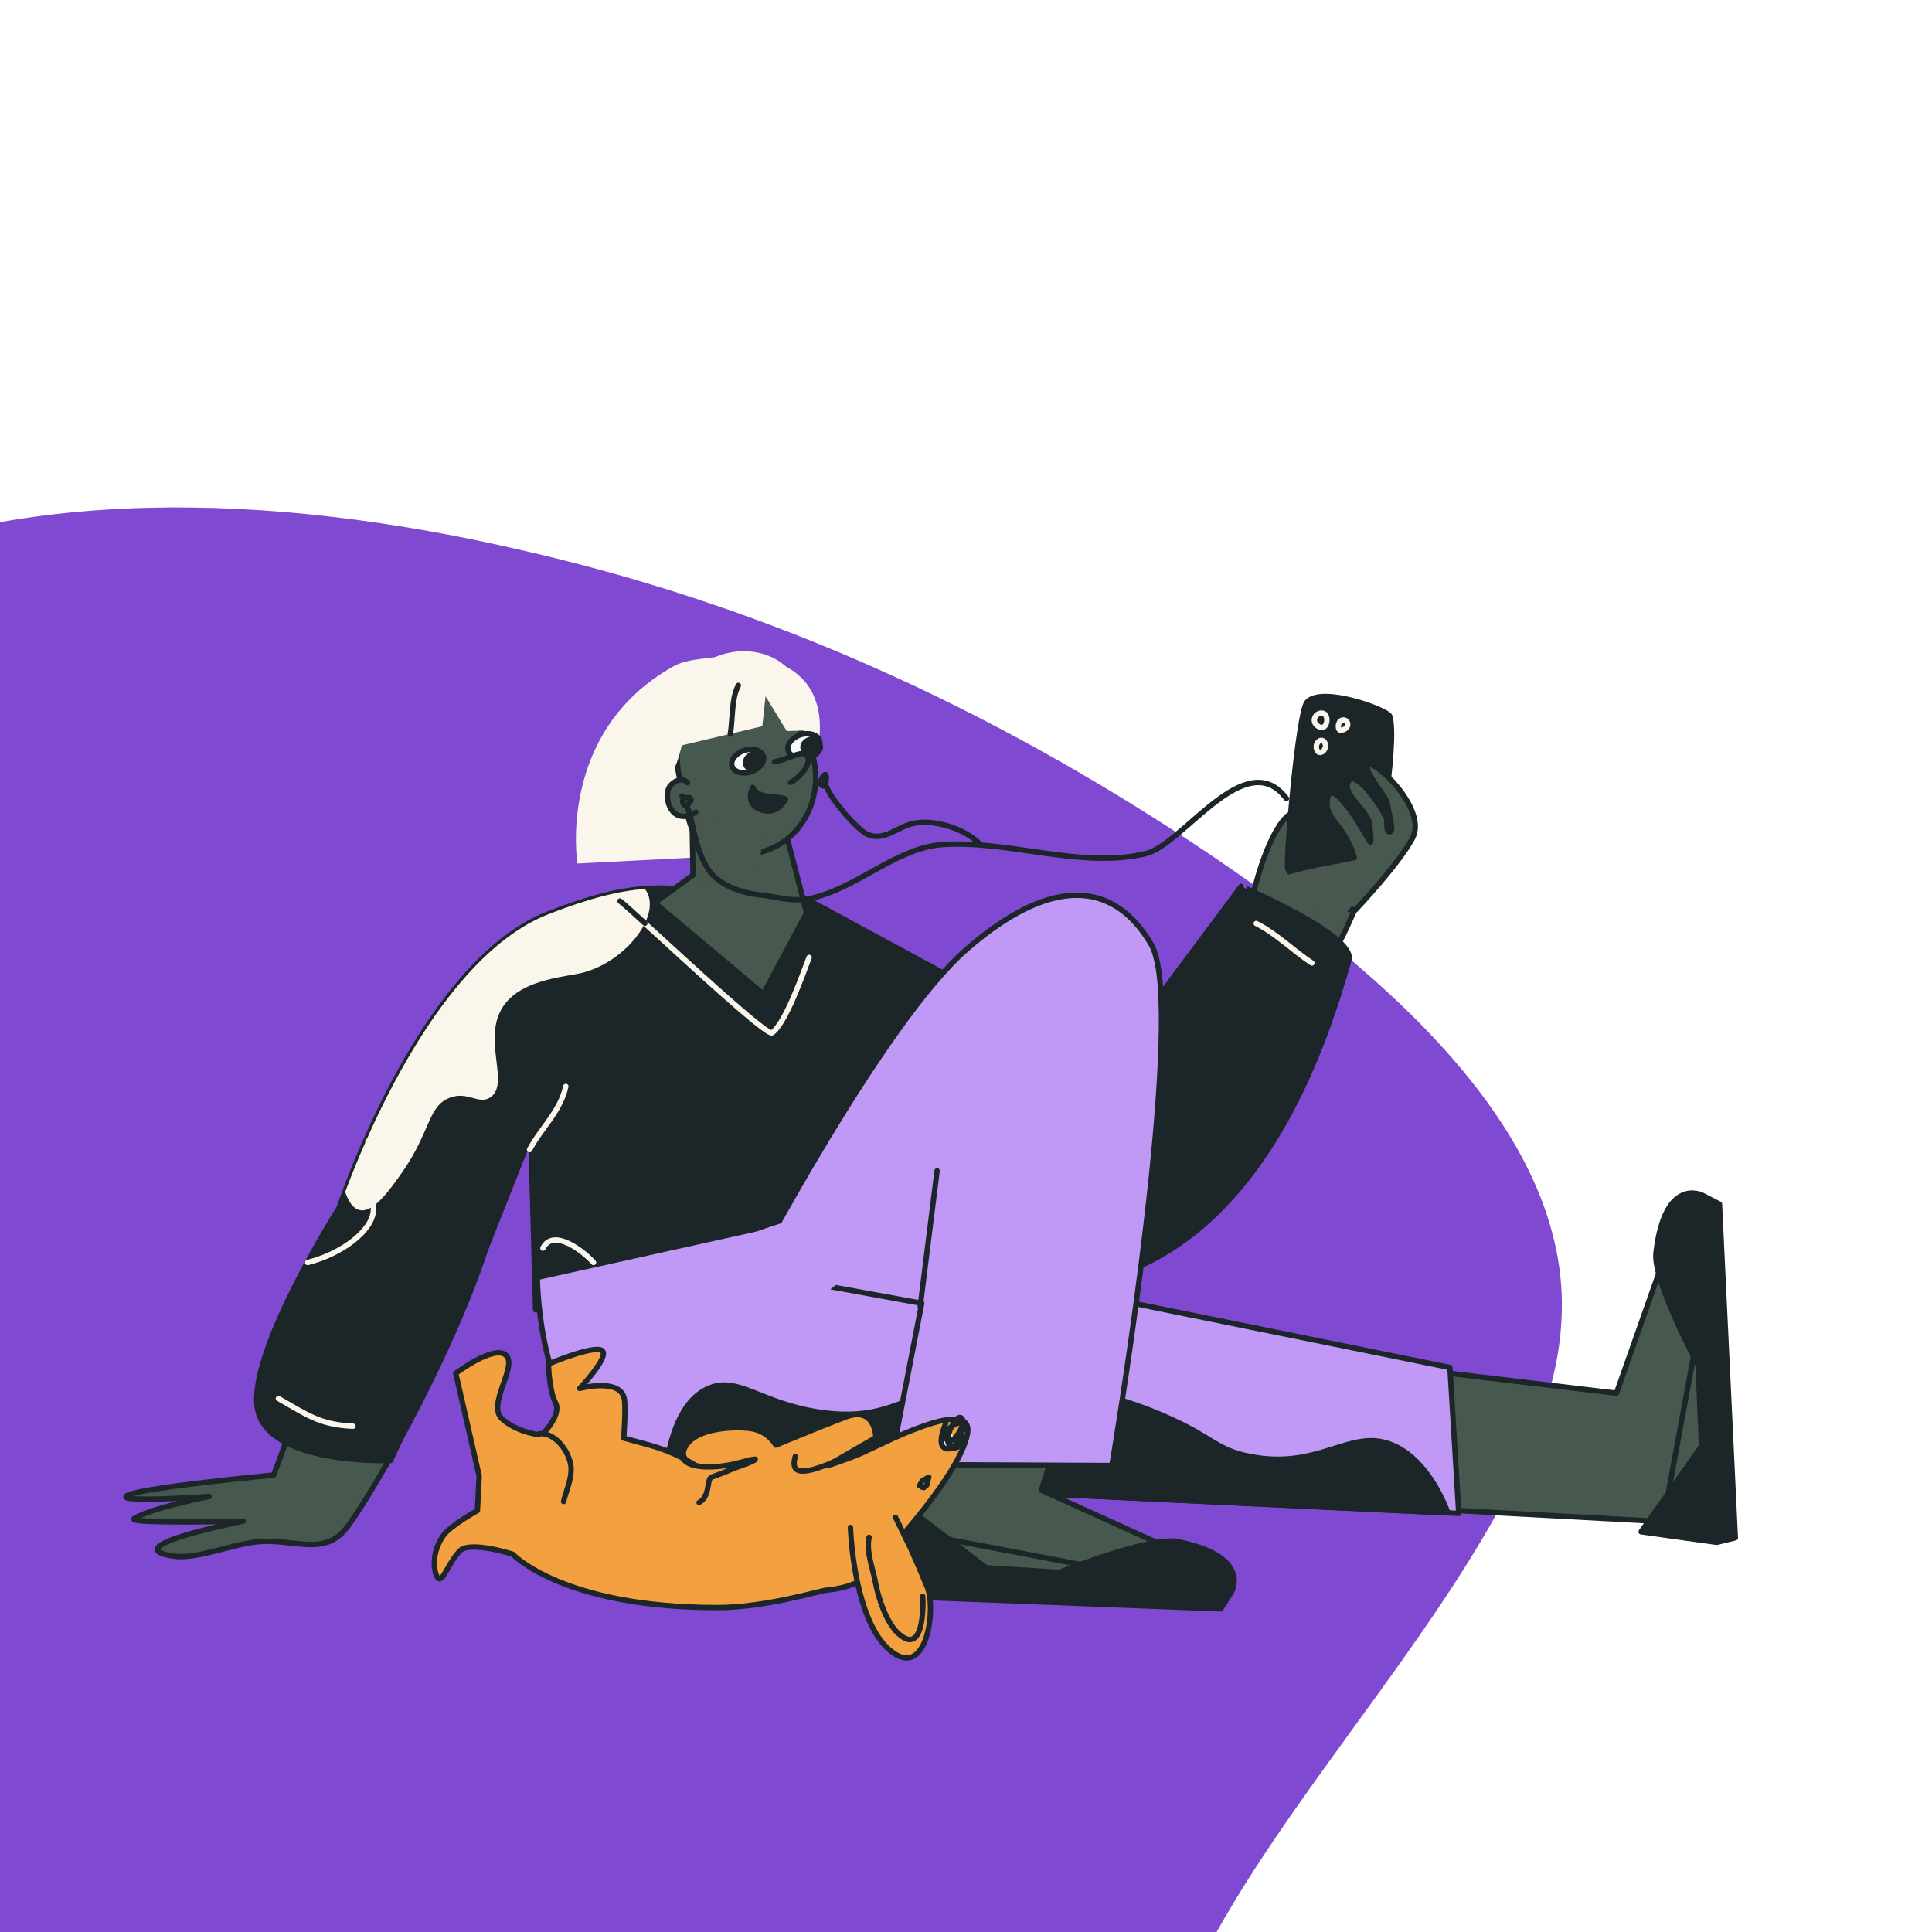
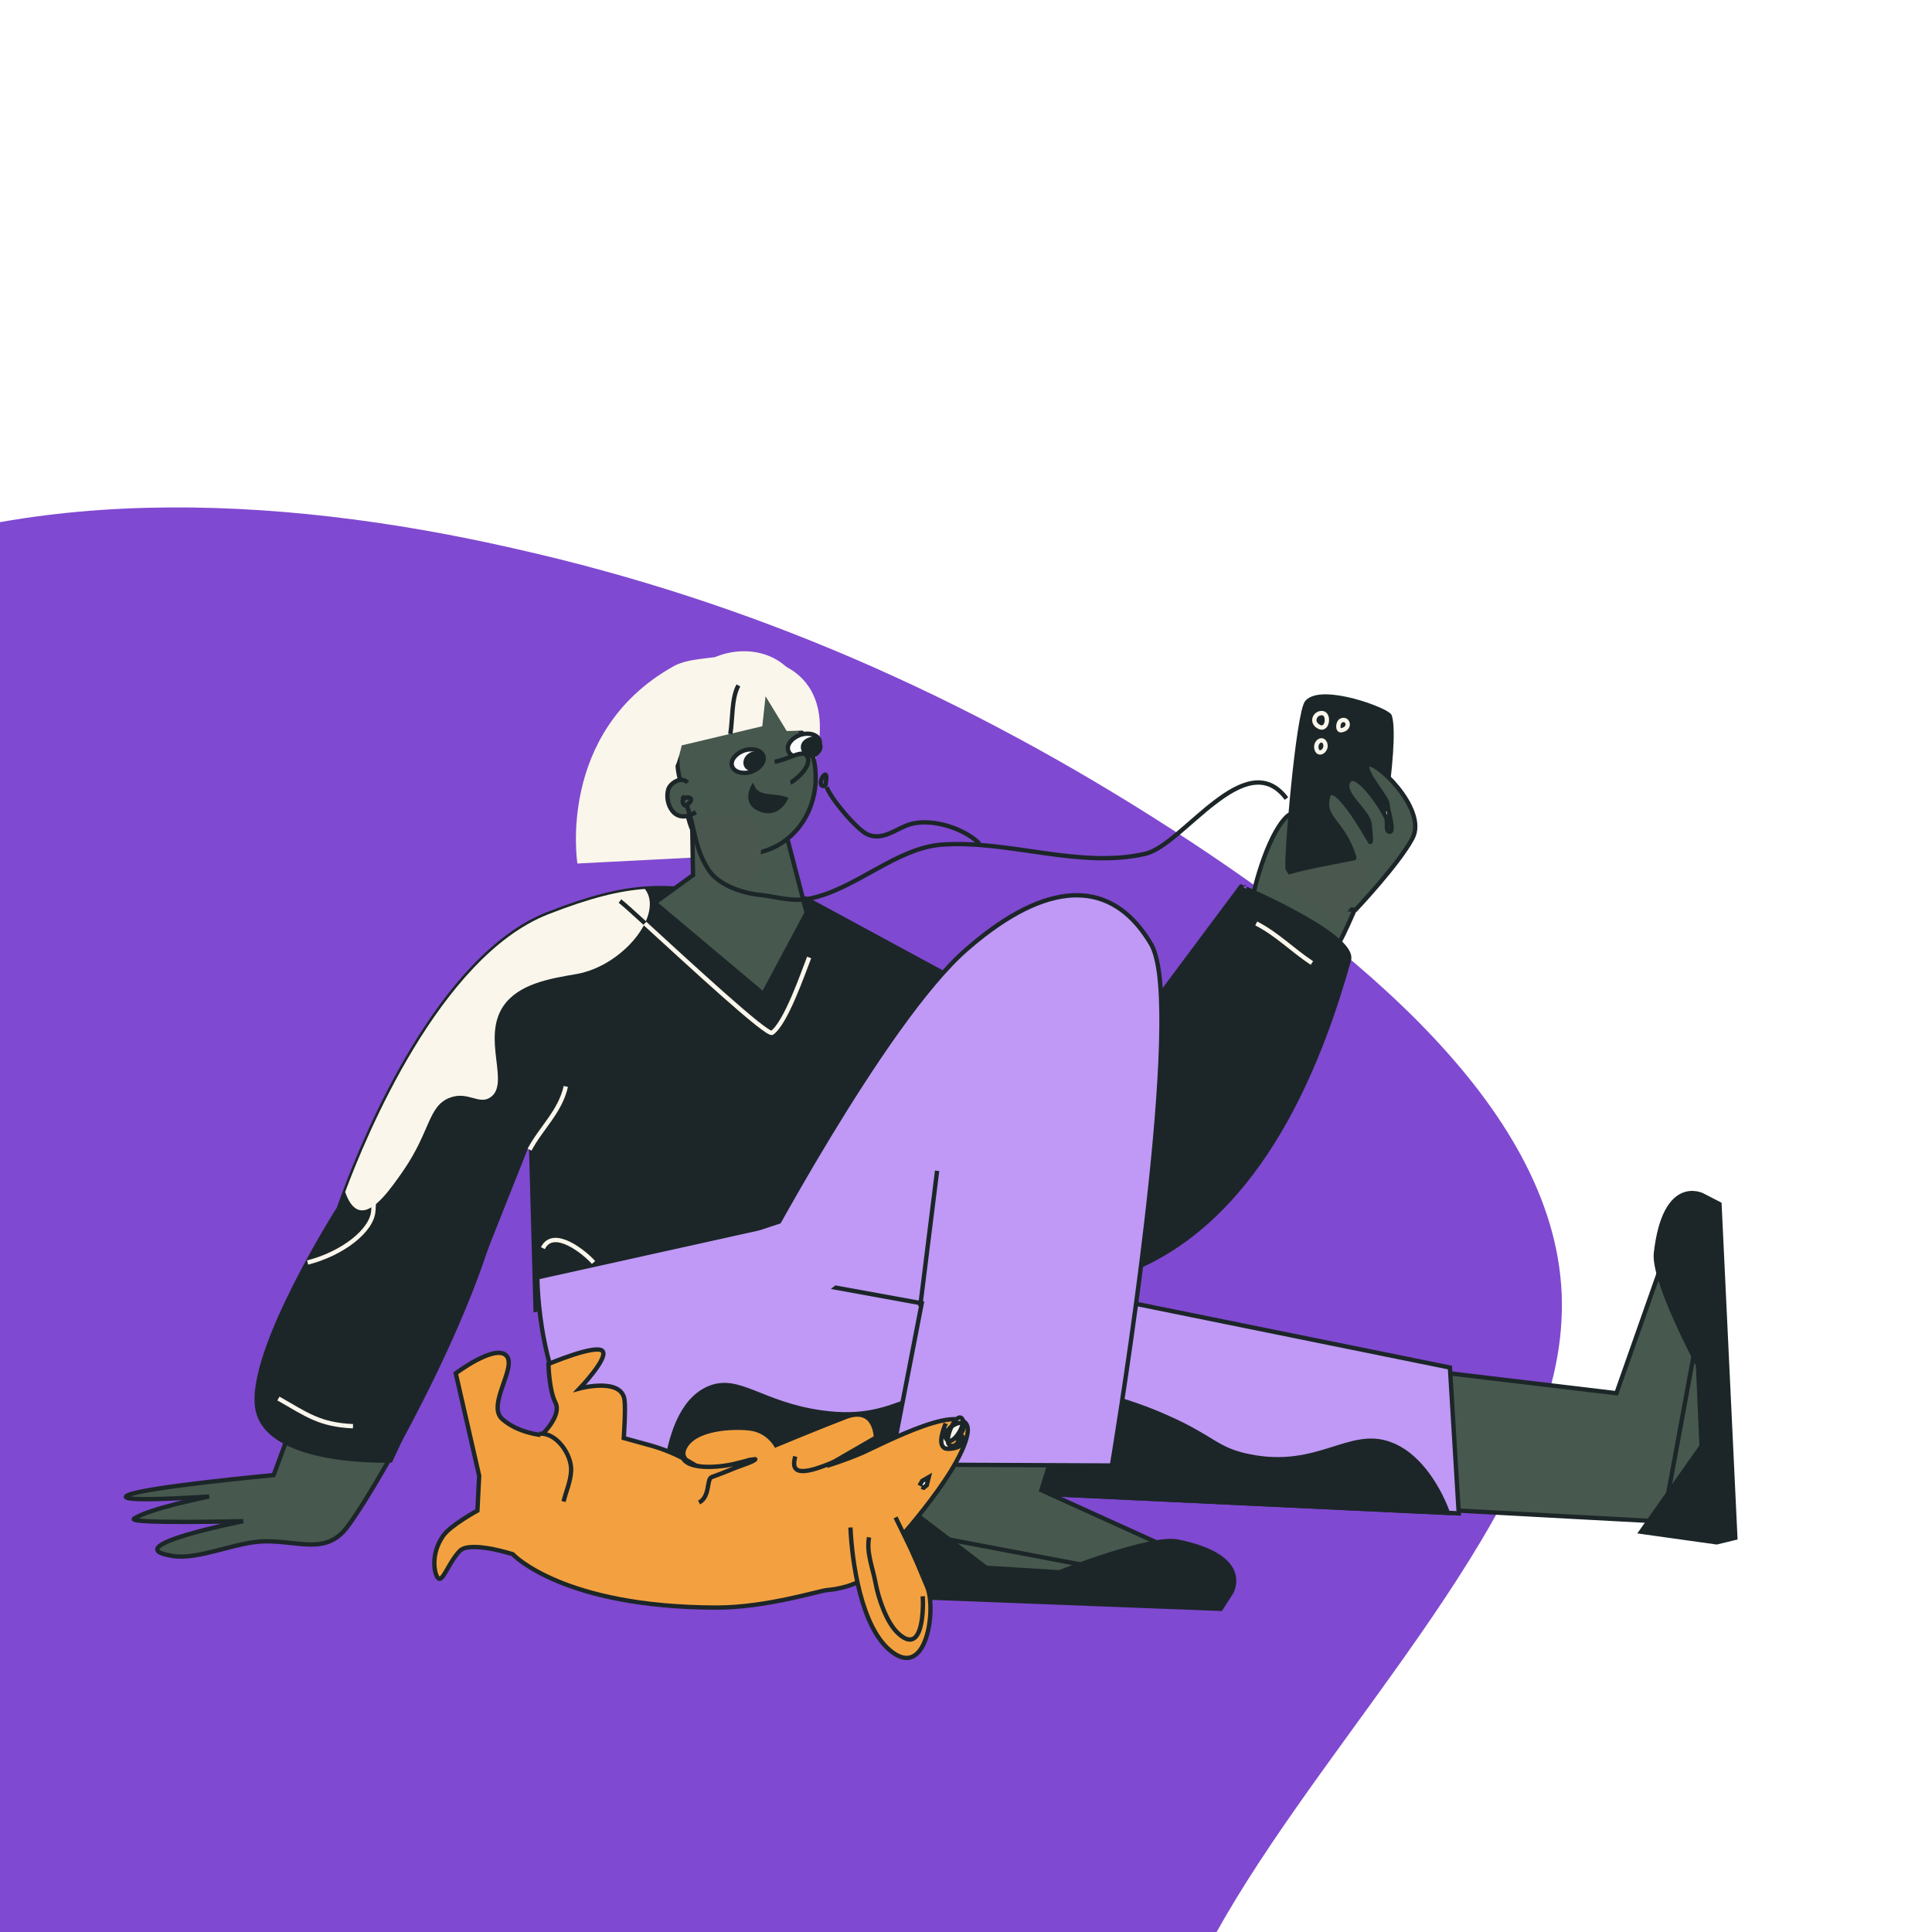
<svg xmlns="http://www.w3.org/2000/svg" width="445" height="445" viewBox="0 0 445 445" fill="none">
  <path d="M118.381 126.323C173.38 138.636 222.813 160.629 269.986 191.075C317.012 221.474 362.166 260.124 359.655 304.101C357.531 347.876 308.227 396.727 282.148 441.628C256.255 485.938 253.738 526.588 232.506 550.713C211.565 574.687 172.701 582.709 127.194 606.398C81.978 629.936 30.119 669.141 -5.026 659.196C-40.02 649.541 -58.975 591.333 -86.71 543.74C-114.939 495.909 -152.775 459 -166.437 413.329C-180.39 367.81 -171.05 313.496 -149.008 261.078C-127.105 209.102 -92.507 158.534 -45.288 134.817C2.323 111.142 63.23 113.72 118.381 126.323Z" fill="#8049D1" />
-   <path fill-rule="evenodd" clip-rule="evenodd" d="M88.904 269.849L63.029 339.759C63.029 339.759 33.267 342.543 29.437 344.4C25.608 346.256 48.177 344.69 48.177 344.69C48.177 344.69 34.427 347.417 30.888 349.795C29.089 351.014 56.009 350.376 56.009 350.376C56.009 350.376 26.305 356.235 39.706 358.382C45.74 359.368 54.269 355.133 60.94 355.017C69.063 354.901 75.154 358.208 80.028 351.652C88.904 339.643 112.343 296.188 115.302 273.62C116.81 262.713 88.904 269.849 88.904 269.849Z" fill="#47584E" stroke="#1C2628" stroke-width="1.236" stroke-linecap="round" stroke-linejoin="round" />
-   <path fill-rule="evenodd" clip-rule="evenodd" d="M290.918 213.515C290.048 212.586 287.611 212.644 287.727 211.368C288.307 205.566 291.846 192.629 296.255 188.22C299.794 184.68 296.313 197.212 298.75 196.4C302.463 195.181 307.22 186.711 308.729 186.421C311.398 185.899 316.387 188.103 319.056 188.568C320.158 188.742 323.175 187.929 324.045 188.568C324.335 188.8 324.509 189.264 324.393 189.612C323.929 191.584 316.619 200.403 315.111 203.188C307.627 216.996 306.988 231.21 290.918 213.515Z" fill="#47584E" stroke="#1C2628" stroke-width="1.236" stroke-linecap="round" stroke-linejoin="round" />
-   <path fill-rule="evenodd" clip-rule="evenodd" d="M314.356 346.779L382.294 350.434L394.477 345.85L392.157 303.092L384.324 286.848L372.315 320.903L319.23 314.579" fill="#47584E" />
-   <path d="M314.356 346.779L382.294 350.434L394.477 345.85L392.157 303.092L384.324 286.848L372.315 320.903L319.23 314.579" stroke="#1C2628" stroke-width="1.236" stroke-linecap="round" stroke-linejoin="round" />
-   <path fill-rule="evenodd" clip-rule="evenodd" d="M378 352.812L395.405 355.249L399.699 354.205L396.044 277.333L392.099 275.302C392.099 275.302 383.454 270.835 381.423 288.588C380.669 294.912 391.112 314.405 391.112 314.405L391.924 333.087L378 352.812Z" fill="#1C2628" stroke="#1C2628" stroke-width="1.236" stroke-linecap="round" stroke-linejoin="round" />
-   <path fill-rule="evenodd" clip-rule="evenodd" d="M310.701 221.115C304.726 242.407 292.426 275.998 265.507 290.154C238.587 304.369 215.554 282.67 215.554 282.67L123.366 301.7L122.264 261.494L108.108 297.116L89.949 336.394C89.949 336.394 61.23 337.496 59.258 324.21C57.285 310.924 78.055 278.319 78.055 278.319C78.055 278.319 78.519 276.927 79.448 274.49C84.205 261.668 101.262 220.361 126.151 210.556C135.898 206.727 142.744 205.102 148.487 204.696C160.207 203.768 167.401 207.597 185.56 206.959L255.528 244.844L285.87 204.174C285.812 204.174 312.268 215.371 310.701 221.115Z" fill="#1C2628" stroke="#1C2628" stroke-width="1.236" stroke-linecap="round" stroke-linejoin="round" />
-   <path fill-rule="evenodd" clip-rule="evenodd" d="M132.707 224.364C126.557 225.408 119.421 226.626 115.94 231.732C110.893 239.216 117.564 249.543 112.981 252.734C110.312 254.59 107.76 251.225 103.582 252.85C98.593 254.764 99.173 260.508 92.907 269.617C90.123 273.62 86.12 279.421 82.871 278.725C81.362 278.435 80.26 276.753 79.506 274.548C84.263 261.726 101.32 220.419 126.209 210.614C135.956 206.785 142.802 205.16 148.545 204.754C153.013 210.556 143.556 222.507 132.707 224.364Z" fill="#FAF6EB" />
-   <path fill-rule="evenodd" clip-rule="evenodd" d="M187.3 176.848C192.232 160.952 185.734 148.652 163.049 151.553C160.381 151.901 157.248 152.191 154.927 153.584C128.123 168.726 132.997 198.895 132.997 198.895L169.083 197.038L178.946 184.913L187.3 176.848Z" fill="#FAF6EB" />
-   <path fill-rule="evenodd" clip-rule="evenodd" d="M159.394 187.581L159.626 201.563L150.808 207.945L175.813 228.947L185.792 210.266L181.151 192.397L181.557 186.189L159.394 187.581Z" fill="#47584E" stroke="#1C2628" stroke-width="1.236" stroke-linecap="round" stroke-linejoin="round" />
-   <path fill-rule="evenodd" clip-rule="evenodd" d="M156.552 179.227C155.565 175.746 155.913 168.726 156.784 165.535C158.35 159.791 159.975 162.286 165.834 160.662C172.39 158.863 175.523 156.252 179.816 161.474C181.499 163.504 186.43 171.105 187.184 173.889C189.853 183.694 184.69 193.673 175.581 196.168C169.779 197.792 165.022 197.27 160.729 193.151C158.35 190.888 157.538 182.766 156.552 179.227Z" fill="#47584E" stroke="#1C2628" stroke-width="1.236" stroke-linecap="round" stroke-linejoin="round" />
-   <path fill-rule="evenodd" clip-rule="evenodd" d="M168.619 176.5C168.155 175.166 169.431 173.541 171.404 172.845C173.376 172.207 175.349 172.787 175.813 174.122C176.277 175.456 175.001 177.08 173.028 177.777C171.056 178.415 169.083 177.835 168.619 176.5Z" fill="#FAFCFF" stroke="#1C2628" stroke-width="1.236" stroke-linecap="round" stroke-linejoin="round" />
-   <path fill-rule="evenodd" clip-rule="evenodd" d="M181.557 172.903C181.093 171.569 182.369 169.944 184.341 169.248C186.314 168.61 188.287 169.19 188.751 170.524C189.215 171.859 187.938 173.483 185.966 174.18C183.935 174.818 181.963 174.238 181.557 172.903Z" fill="#FAFCFF" stroke="#1C2628" stroke-width="1.236" stroke-linecap="round" stroke-linejoin="round" />
-   <path fill-rule="evenodd" clip-rule="evenodd" d="M161.425 203.188L159.975 188.916C159.975 188.916 171.52 186.363 174.247 189.38C176.973 192.397 174.073 202.201 174.073 202.201L167.169 203.246" fill="#49574E" />
-   <path fill-rule="evenodd" clip-rule="evenodd" d="M149.648 177.777C154.289 185.319 157.016 171.685 157.016 171.685L175.581 167.276L176.335 160.372L181.209 168.378L187.822 168.204C187.822 168.204 182.543 155.034 181.267 153.758C175.871 148.594 166.588 148.884 160.671 153.816C155.681 158.051 143.962 167.74 149.648 177.777Z" fill="#FAF6EB" />
-   <path fill-rule="evenodd" clip-rule="evenodd" d="M158.35 180.271C157.074 178.705 154.463 180.271 153.941 181.78C152.954 184.913 155.333 190.25 160.265 187.059" fill="#47584E" />
-   <path d="M158.35 180.271C157.074 178.705 154.463 180.271 153.941 181.78C152.954 184.913 155.333 190.25 160.265 187.059" stroke="#1C2628" stroke-width="1.236" stroke-linecap="round" stroke-linejoin="round" />
-   <path fill-rule="evenodd" clip-rule="evenodd" d="M174.537 176.732C173.608 177.37 172.39 177.196 171.926 176.442C171.462 175.688 171.81 174.528 172.738 173.947C173.666 173.309 174.885 173.483 175.349 174.238C175.871 174.992 175.465 176.094 174.537 176.732Z" fill="#1C2628" stroke="#1C2628" stroke-width="1.236" stroke-linecap="round" stroke-linejoin="round" />
-   <path fill-rule="evenodd" clip-rule="evenodd" d="M185.27 173.077C184.632 172.149 184.806 170.582 187.3 170.118C188.171 169.944 188.113 170.408 188.751 171.337C189.389 172.265 188.519 173.309 187.765 173.831C187.01 174.354 185.85 174.005 185.27 173.077Z" fill="#1C2628" stroke="#1C2628" stroke-width="1.236" stroke-linecap="round" stroke-linejoin="round" />
-   <path d="M157.074 183.346C157.19 183.462 157.248 183.578 157.364 183.694" stroke="#1C2628" stroke-width="1.236" stroke-linecap="round" stroke-linejoin="round" />
-   <path fill-rule="evenodd" clip-rule="evenodd" d="M173.376 181.374C174.653 184.042 178.308 183.114 180.919 184.042C180.919 184.042 178.888 188.51 174.479 186.131C171.636 184.622 173.376 181.374 173.376 181.374Z" fill="#1C2628" stroke="#1C2628" stroke-width="1.236" stroke-linecap="round" stroke-linejoin="round" />
-   <path fill-rule="evenodd" clip-rule="evenodd" d="M178.424 175.456C181.847 174.876 184.864 172.497 185.908 174.18C187.3 176.442 182.775 180.097 182.079 180.213" fill="#47584E" />
-   <path d="M178.424 175.456C181.847 174.876 184.864 172.497 185.908 174.18C187.3 176.442 182.775 180.097 182.079 180.213" stroke="#1C2628" stroke-width="1.236" stroke-linecap="round" stroke-linejoin="round" />
-   <path d="M170.069 157.877C168.445 160.894 168.793 165.709 168.213 169.074" stroke="#1C2628" stroke-width="1.236" stroke-linecap="round" stroke-linejoin="round" />
-   <path fill-rule="evenodd" clip-rule="evenodd" d="M335.997 348.577L333.502 348.461L217.875 343.007C217.875 343.007 177.612 344.516 153.187 339.527C146.167 338.076 140.481 336.104 137.406 333.377C123.656 321.135 123.772 294.216 123.772 294.216L195.481 278.319L204.763 288.762L333.966 314.986L335.997 348.577Z" fill="#BF99F5" stroke="#1C2628" stroke-width="1.236" stroke-linecap="round" stroke-linejoin="round" />
-   <path fill-rule="evenodd" clip-rule="evenodd" d="M333.502 348.461L217.875 343.008C217.875 343.008 177.612 344.516 153.187 339.527C154.289 330.766 156.958 322.644 163.049 319.859C170.069 316.668 175.233 323.456 189.447 325.371C207.548 327.807 209.753 318.118 231.451 318.176C249.61 318.176 265.391 324.906 268.814 326.473C279.489 331.172 280.127 333.957 287.901 335.465C303.681 338.598 310.817 329.142 320.158 332.623C326.018 334.711 330.775 341.209 333.502 348.461Z" fill="#1C2628" stroke="#1C2628" stroke-width="1.236" stroke-linecap="round" stroke-linejoin="round" />
-   <path fill-rule="evenodd" clip-rule="evenodd" d="M212.073 328.503L209.521 350.666L216.657 364.067L256.978 364.764L272.759 358.15L239.863 343.24L245.665 324.674" fill="#47584E" />
-   <path d="M212.073 328.503L209.521 350.666L216.657 364.067L256.978 364.764L272.759 358.15L239.863 343.24L245.665 324.674" stroke="#1C2628" stroke-width="1.236" stroke-linecap="round" stroke-linejoin="round" />
-   <path fill-rule="evenodd" clip-rule="evenodd" d="M256.108 337.554L205.111 337.322L212.305 300.191L173.086 293.055C173.086 293.055 203.371 235.329 222.748 218.562C224.083 217.402 225.359 216.357 226.636 215.371C244.04 201.969 257.094 203.768 265.158 217.518C265.971 218.91 266.551 221.173 266.957 224.016C270.554 251.399 256.108 337.554 256.108 337.554Z" fill="#BF99F5" stroke="#1C2628" stroke-width="1.236" stroke-linecap="round" stroke-linejoin="round" />
-   <path fill-rule="evenodd" clip-rule="evenodd" d="M186.72 305.587C186.952 306.457 191.536 305.529 190.665 305.355C186.14 304.601 181.905 302.57 177.67 300.771C173.957 299.205 170.127 301.41 168.155 297.929C161.193 285.861 174.595 283.773 182.137 280.988C188.925 278.435 203.197 262.423 210.797 267.586C214.104 269.849 210.623 278.087 209.811 280.698C206.794 290.445 184.225 296.478 186.72 305.587Z" fill="#BF99F5" />
-   <path fill-rule="evenodd" clip-rule="evenodd" d="M207.548 346.14L203.603 363.255L204.241 367.606L281.171 370.565L283.55 366.852C283.55 366.852 288.713 358.614 271.25 355.075C265.042 353.799 243.982 362.153 243.982 362.153L227.158 361.109L207.548 346.14Z" fill="#1C2628" stroke="#1C2628" stroke-width="1.236" stroke-linecap="round" stroke-linejoin="round" />
-   <path d="M215.844 269.675L211.957 300.888" stroke="#1C2628" stroke-width="1.236" stroke-linecap="round" stroke-linejoin="round" />
-   <path fill-rule="evenodd" clip-rule="evenodd" d="M211.319 353.218L258.37 362.153L211.319 353.218Z" fill="#BF99F5" />
-   <path d="M211.319 353.218L258.37 362.153" stroke="#1C2628" stroke-width="1.236" stroke-linecap="round" stroke-linejoin="round" />
-   <path fill-rule="evenodd" clip-rule="evenodd" d="M383.686 347.011L391.054 307.037L383.686 347.011Z" fill="#BF99F5" />
-   <path d="M383.686 347.011L391.054 307.037" stroke="#1C2628" stroke-width="1.236" stroke-linecap="round" stroke-linejoin="round" />
-   <path d="M130.328 250.239C128.994 256.099 124.701 259.696 121.974 264.801" stroke="#FAF6EB" stroke-width="1.236" stroke-linecap="round" stroke-linejoin="round" />
-   <path d="M64.131 322.122C70.745 325.893 73.646 328.155 81.304 328.503" stroke="#FAF6EB" stroke-width="1.236" stroke-linecap="round" stroke-linejoin="round" />
-   <path d="M289.351 212.702C294.051 215.081 297.764 218.91 302.173 221.811" stroke="#FAF6EB" stroke-width="1.236" stroke-linecap="round" stroke-linejoin="round" />
-   <path fill-rule="evenodd" clip-rule="evenodd" d="M296.603 200.113C296.081 198.72 298.982 163.911 301.071 161.706C304.552 157.935 319.636 163.562 320.1 164.955C322.015 170.757 316.851 203.362 314.124 204.58C311.34 205.74 298.112 204.058 296.603 200.113Z" fill="#1C2628" stroke="#1C2628" stroke-width="1.236" stroke-linecap="round" stroke-linejoin="round" />
-   <path fill-rule="evenodd" clip-rule="evenodd" d="M305.654 185.145C305.596 188.8 309.599 190.018 311.92 197.386C312.442 198.953 300.665 203.536 300.839 204.812C301.419 209.686 312.268 209.512 312.268 209.512C312.268 209.512 322.189 199.011 325.322 193.093C329.035 186.189 315.807 174.121 314.937 176.326C314.298 178.009 319.578 183.752 319.578 185.203C319.578 186.363 321.318 191.584 320.1 191.584C319.114 191.584 319.578 189.67 319.404 188.742C319.056 187.117 312.616 177.254 310.701 179.807C308.613 182.592 315.169 186.769 315.459 189.786C315.575 191.062 316.039 194.891 315.459 193.731C315.401 193.731 305.828 176.326 305.654 185.145Z" fill="#47584E" stroke="#1C2628" stroke-width="1.236" stroke-linecap="round" stroke-linejoin="round" />
-   <path fill-rule="evenodd" clip-rule="evenodd" d="M294.167 202.84C294.399 200.983 312.5 198.314 313.428 197.792C321.086 193.325 310.992 211.774 307.627 212.122" fill="#49574E" />
-   <path d="M158.292 185.725C160.207 191.468 160.033 195.53 163.282 200.461C165.602 203.942 171.056 205.682 174.769 206.089C178.888 206.495 182.311 207.829 186.546 206.959C196.989 204.87 206.446 195.298 216.947 194.543C232.437 193.441 248.682 200.171 263.882 196.632C272.469 194.601 286.915 171.395 296.313 183.926" stroke="#1C2628" stroke-width="1.236" stroke-linecap="round" stroke-linejoin="round" />
-   <path d="M190.433 181.316C191.245 183.81 197.395 191.178 199.89 192.223C203.429 193.731 206.504 190.772 209.637 189.844C214.684 188.394 222.052 190.772 225.591 194.311" stroke="#1C2628" stroke-width="1.236" stroke-linecap="round" stroke-linejoin="round" />
-   <path d="M303.507 167.218C301.941 166.115 302.985 164.085 304.61 164.259C306.35 164.433 305.77 168.842 303.507 167.218Z" stroke="#FAF6EB" stroke-width="1.236" stroke-linecap="round" stroke-linejoin="round" />
-   <path d="M303.275 172.613C302.753 170.989 304.552 169.712 305.19 171.163C305.828 172.729 303.797 174.238 303.275 172.613Z" stroke="#FAF6EB" stroke-width="1.236" stroke-linecap="round" stroke-linejoin="round" />
-   <path d="M308.903 168.204C308.033 168.32 308.091 166.463 308.845 165.999C310.469 165.129 311.34 167.856 308.903 168.204Z" stroke="#FAF6EB" stroke-width="1.236" stroke-linecap="round" stroke-linejoin="round" />
-   <path d="M158.118 185.493C157.712 185.783 157.364 185.203 157.248 184.739C156.842 183.172 161.077 183.288 158.118 185.493Z" stroke="#1C2628" stroke-width="1.236" stroke-linecap="round" stroke-linejoin="round" />
-   <path d="M189.795 181.025C187.648 181.199 190.839 175.862 190.259 179.981C190.143 180.677 190.259 180.967 189.795 181.025Z" stroke="#1C2628" stroke-width="1.236" stroke-linecap="round" stroke-linejoin="round" />
-   <path d="M84.727 262.887C87.686 267.296 86.178 273.446 86.004 278.725C85.829 283.483 78.693 288.82 70.861 290.793" stroke="#FAF6EB" stroke-width="1.236" stroke-linecap="round" stroke-linejoin="round" />
-   <path d="M125.049 287.486C127.485 282.612 134.737 288.53 136.71 290.793" stroke="#FAF6EB" stroke-width="1.236" stroke-linecap="round" stroke-linejoin="round" />
-   <path fill-rule="evenodd" clip-rule="evenodd" d="M222.806 330.418C220.95 339.817 204.299 357.57 204.299 357.57C204.299 357.57 202.617 364.067 192.812 365.924C192.058 366.098 191.245 366.156 190.317 366.272C188.635 366.446 176.277 370.275 165.196 370.275C129.516 370.275 118.087 357.976 118.087 357.976C118.087 357.976 115.882 357.28 113.271 356.757C110.37 356.235 107.064 355.945 105.845 357.28C103.06 360.296 101.9 364.822 100.798 363.371C100.044 362.385 99.115 357.976 102.074 353.741C103.699 351.362 109.964 347.939 109.964 347.939L110.37 339.933L104.975 316.32C104.975 316.32 113.909 309.59 116.578 312.201C119.247 314.812 111.995 323.63 115.708 326.879C119.421 330.128 124.759 330.534 124.759 330.534C124.759 330.534 129.458 326.067 127.949 323.108C126.441 320.207 126.325 314.173 126.325 314.173C126.325 314.173 136.884 309.706 138.683 311.098C140.481 312.491 133.519 319.801 133.519 319.801C133.519 319.801 143.208 317.19 143.846 322.47C144.136 324.558 143.672 331.23 143.672 331.23C144.078 331.346 145.528 331.752 149.996 332.971C153.071 333.841 155.797 335.059 158.002 336.22C158.524 336.8 159.336 337.206 160.265 337.554C162.411 338.888 163.63 339.933 163.63 339.933L166.821 338.598C166.821 338.598 163.049 338.54 160.265 337.554C159.568 337.148 158.814 336.684 158.002 336.22C157.364 335.523 157.19 334.711 157.654 333.609C159.859 328.793 169.083 328.561 172.796 329.026C176.915 329.548 178.714 332.855 178.714 332.855C178.714 332.855 188.055 328.968 194.842 326.357C201.688 323.804 201.746 331.114 201.746 331.114L190.491 337.612C190.723 337.554 194.494 336.394 198.439 334.711C202.153 333.145 224.721 321.019 222.806 330.418Z" fill="#F3A140" stroke="#1C2628" stroke-width="1.236" stroke-linecap="round" stroke-linejoin="round" />
-   <path fill-rule="evenodd" clip-rule="evenodd" d="M195.887 351.826C196.235 359.774 198.324 374.51 204.937 380.08C213.466 387.332 215.67 370.623 213.582 365.576C209.637 356.119 210.159 357.512 206.272 349.505" fill="#F3A140" />
-   <path d="M195.887 351.826C196.235 359.774 198.324 374.51 204.937 380.08C213.466 387.332 215.67 370.623 213.582 365.576C209.637 356.119 210.159 357.512 206.272 349.505" stroke="#1C2628" stroke-width="1.236" stroke-linecap="round" stroke-linejoin="round" />
-   <path fill-rule="evenodd" clip-rule="evenodd" d="M124.236 330.244C128.124 329.838 131.721 335.059 131.547 338.714C131.43 341.325 130.386 343.414 129.806 345.85" fill="#F3A140" />
-   <path d="M124.236 330.244C128.124 329.838 131.721 335.059 131.547 338.714C131.43 341.325 130.386 343.414 129.806 345.85" stroke="#1C2628" stroke-width="1.236" stroke-linecap="round" stroke-linejoin="round" />
-   <path fill-rule="evenodd" clip-rule="evenodd" d="M157.016 334.247C156.436 339.236 166.646 337.844 169.257 337.148C170.359 336.858 171.52 336.626 172.564 336.278C172.564 336.278 174.073 336.046 174.015 336.104C173.782 336.452 172.564 336.916 172.274 337.032C171.056 337.496 169.779 337.902 168.561 338.424C167.053 339.062 165.486 339.643 163.92 340.223C162.701 340.687 163.63 344.69 161.019 346.082" fill="#F3A140" />
-   <path d="M157.016 334.247C156.436 339.236 166.646 337.844 169.257 337.148C170.359 336.858 171.52 336.626 172.564 336.278C172.564 336.278 174.073 336.046 174.015 336.104C173.782 336.452 172.564 336.916 172.274 337.032C171.056 337.496 169.779 337.902 168.561 338.424C167.053 339.062 165.486 339.643 163.92 340.223C162.701 340.687 163.63 344.69 161.019 346.082" stroke="#1C2628" stroke-width="1.236" stroke-linecap="round" stroke-linejoin="round" />
-   <path fill-rule="evenodd" clip-rule="evenodd" d="M183.181 335.465C182.137 339.062 183.877 340.223 192 336.742L183.181 335.465Z" fill="#F3A140" />
-   <path d="M183.181 335.465C182.137 339.062 183.877 340.223 192 336.742" stroke="#1C2628" stroke-width="1.236" stroke-linecap="round" stroke-linejoin="round" />
-   <path fill-rule="evenodd" clip-rule="evenodd" d="M200.18 354.089C199.484 357.57 201.05 361.167 201.688 364.706C202.327 368.129 204.183 373.64 206.736 376.077C212.654 381.763 212.712 370.333 212.537 367.665" fill="#F3A140" />
-   <path d="M200.18 354.089C199.484 357.57 201.05 361.167 201.688 364.706C202.327 368.129 204.183 373.64 206.736 376.077C212.654 381.763 212.712 370.333 212.537 367.665" stroke="#1C2628" stroke-width="1.236" stroke-linecap="round" stroke-linejoin="round" />
-   <path fill-rule="evenodd" clip-rule="evenodd" d="M211.783 342.195L212.421 341.093L213.93 340.223L213.466 342.079L212.769 342.659L212.247 342.485" fill="#FAF6EB" />
-   <path d="M211.783 342.195L212.421 341.093L213.93 340.223L213.466 342.079L212.769 342.659L212.247 342.485" stroke="#1C2628" stroke-width="1.236" stroke-linecap="round" stroke-linejoin="round" />
-   <path fill-rule="evenodd" clip-rule="evenodd" d="M217.817 327.865C217.353 329.084 215.844 332.797 217.701 333.609C218.339 333.899 220.834 333.551 221.24 332.855C221.588 332.332 221.994 330.476 221.588 330.94C221.066 331.52 220.022 333.841 218.687 332.797C217.353 331.81 219.848 325.951 221.298 326.531C223.096 327.285 219.441 333.377 218.049 331.578C216.193 329.258 223.387 325.487 221.762 329.432C221.472 330.186 220.544 331.056 219.964 331.694" fill="#FAF6EB" />
-   <path d="M217.817 327.865C217.353 329.084 215.844 332.797 217.701 333.609C218.339 333.899 220.834 333.551 221.24 332.855C221.588 332.332 221.994 330.476 221.588 330.94C221.066 331.52 220.022 333.841 218.687 332.797C217.353 331.81 219.848 325.951 221.298 326.531C223.096 327.285 219.441 333.377 218.049 331.578C216.193 329.258 223.387 325.487 221.762 329.432C221.472 330.186 220.544 331.056 219.964 331.694" stroke="#1C2628" stroke-width="1.236" stroke-linecap="round" stroke-linejoin="round" />
-   <path d="M148.487 212.644C158.524 221.811 176.741 238.694 177.844 237.882C181.035 235.561 184.922 224.248 186.372 220.535" stroke="#FAF6EB" stroke-width="1.236" stroke-linecap="round" stroke-linejoin="round" />
-   <path d="M142.802 207.539C143.904 208.409 145.935 210.266 148.545 212.644" stroke="#1C2628" stroke-width="1.236" stroke-linecap="round" stroke-linejoin="round" />
+   <path fillRule="evenodd" clipRule="evenodd" d="M88.904 269.849L63.029 339.759C63.029 339.759 33.267 342.543 29.437 344.4C25.608 346.256 48.177 344.69 48.177 344.69C48.177 344.69 34.427 347.417 30.888 349.795C29.089 351.014 56.009 350.376 56.009 350.376C56.009 350.376 26.305 356.235 39.706 358.382C45.74 359.368 54.269 355.133 60.94 355.017C69.063 354.901 75.154 358.208 80.028 351.652C88.904 339.643 112.343 296.188 115.302 273.62C116.81 262.713 88.904 269.849 88.904 269.849Z" fill="#47584E" stroke="#1C2628" strokeWidth="1.236" strokeLinecap="round" strokeLinejoin="round" />
+   <path fillRule="evenodd" clipRule="evenodd" d="M290.918 213.515C290.048 212.586 287.611 212.644 287.727 211.368C288.307 205.566 291.846 192.629 296.255 188.22C299.794 184.68 296.313 197.212 298.75 196.4C302.463 195.181 307.22 186.711 308.729 186.421C311.398 185.899 316.387 188.103 319.056 188.568C320.158 188.742 323.175 187.929 324.045 188.568C324.335 188.8 324.509 189.264 324.393 189.612C323.929 191.584 316.619 200.403 315.111 203.188C307.627 216.996 306.988 231.21 290.918 213.515Z" fill="#47584E" stroke="#1C2628" strokeWidth="1.236" strokeLinecap="round" strokeLinejoin="round" />
+   <path fillRule="evenodd" clipRule="evenodd" d="M314.356 346.779L382.294 350.434L394.477 345.85L392.157 303.092L384.324 286.848L372.315 320.903L319.23 314.579" fill="#47584E" />
+   <path d="M314.356 346.779L382.294 350.434L394.477 345.85L392.157 303.092L384.324 286.848L372.315 320.903L319.23 314.579" stroke="#1C2628" strokeWidth="1.236" strokeLinecap="round" strokeLinejoin="round" />
+   <path fillRule="evenodd" clipRule="evenodd" d="M378 352.812L395.405 355.249L399.699 354.205L396.044 277.333L392.099 275.302C392.099 275.302 383.454 270.835 381.423 288.588C380.669 294.912 391.112 314.405 391.112 314.405L391.924 333.087L378 352.812Z" fill="#1C2628" stroke="#1C2628" strokeWidth="1.236" strokeLinecap="round" strokeLinejoin="round" />
+   <path fillRule="evenodd" clipRule="evenodd" d="M310.701 221.115C304.726 242.407 292.426 275.998 265.507 290.154C238.587 304.369 215.554 282.67 215.554 282.67L123.366 301.7L122.264 261.494L108.108 297.116L89.949 336.394C89.949 336.394 61.23 337.496 59.258 324.21C57.285 310.924 78.055 278.319 78.055 278.319C78.055 278.319 78.519 276.927 79.448 274.49C84.205 261.668 101.262 220.361 126.151 210.556C135.898 206.727 142.744 205.102 148.487 204.696C160.207 203.768 167.401 207.597 185.56 206.959L255.528 244.844L285.87 204.174C285.812 204.174 312.268 215.371 310.701 221.115Z" fill="#1C2628" stroke="#1C2628" strokeWidth="1.236" strokeLinecap="round" strokeLinejoin="round" />
+   <path fillRule="evenodd" clipRule="evenodd" d="M132.707 224.364C126.557 225.408 119.421 226.626 115.94 231.732C110.893 239.216 117.564 249.543 112.981 252.734C110.312 254.59 107.76 251.225 103.582 252.85C98.593 254.764 99.173 260.508 92.907 269.617C90.123 273.62 86.12 279.421 82.871 278.725C81.362 278.435 80.26 276.753 79.506 274.548C84.263 261.726 101.32 220.419 126.209 210.614C135.956 206.785 142.802 205.16 148.545 204.754C153.013 210.556 143.556 222.507 132.707 224.364Z" fill="#FAF6EB" />
+   <path fillRule="evenodd" clipRule="evenodd" d="M187.3 176.848C192.232 160.952 185.734 148.652 163.049 151.553C160.381 151.901 157.248 152.191 154.927 153.584C128.123 168.726 132.997 198.895 132.997 198.895L169.083 197.038L178.946 184.913L187.3 176.848Z" fill="#FAF6EB" />
+   <path fillRule="evenodd" clipRule="evenodd" d="M159.394 187.581L159.626 201.563L150.808 207.945L175.813 228.947L185.792 210.266L181.151 192.397L181.557 186.189L159.394 187.581Z" fill="#47584E" stroke="#1C2628" strokeWidth="1.236" strokeLinecap="round" strokeLinejoin="round" />
+   <path fillRule="evenodd" clipRule="evenodd" d="M156.552 179.227C155.565 175.746 155.913 168.726 156.784 165.535C158.35 159.791 159.975 162.286 165.834 160.662C172.39 158.863 175.523 156.252 179.816 161.474C181.499 163.504 186.43 171.105 187.184 173.889C189.853 183.694 184.69 193.673 175.581 196.168C169.779 197.792 165.022 197.27 160.729 193.151C158.35 190.888 157.538 182.766 156.552 179.227Z" fill="#47584E" stroke="#1C2628" strokeWidth="1.236" strokeLinecap="round" strokeLinejoin="round" />
+   <path fillRule="evenodd" clipRule="evenodd" d="M168.619 176.5C168.155 175.166 169.431 173.541 171.404 172.845C173.376 172.207 175.349 172.787 175.813 174.122C176.277 175.456 175.001 177.08 173.028 177.777C171.056 178.415 169.083 177.835 168.619 176.5Z" fill="#FAFCFF" stroke="#1C2628" strokeWidth="1.236" strokeLinecap="round" strokeLinejoin="round" />
+   <path fillRule="evenodd" clipRule="evenodd" d="M181.557 172.903C181.093 171.569 182.369 169.944 184.341 169.248C186.314 168.61 188.287 169.19 188.751 170.524C189.215 171.859 187.938 173.483 185.966 174.18C183.935 174.818 181.963 174.238 181.557 172.903Z" fill="#FAFCFF" stroke="#1C2628" strokeWidth="1.236" strokeLinecap="round" strokeLinejoin="round" />
+   <path fillRule="evenodd" clipRule="evenodd" d="M161.425 203.188L159.975 188.916C159.975 188.916 171.52 186.363 174.247 189.38C176.973 192.397 174.073 202.201 174.073 202.201L167.169 203.246" fill="#49574E" />
+   <path fillRule="evenodd" clipRule="evenodd" d="M149.648 177.777C154.289 185.319 157.016 171.685 157.016 171.685L175.581 167.276L176.335 160.372L181.209 168.378L187.822 168.204C187.822 168.204 182.543 155.034 181.267 153.758C175.871 148.594 166.588 148.884 160.671 153.816C155.681 158.051 143.962 167.74 149.648 177.777Z" fill="#FAF6EB" />
+   <path fillRule="evenodd" clipRule="evenodd" d="M158.35 180.271C157.074 178.705 154.463 180.271 153.941 181.78C152.954 184.913 155.333 190.25 160.265 187.059" fill="#47584E" />
+   <path d="M158.35 180.271C157.074 178.705 154.463 180.271 153.941 181.78C152.954 184.913 155.333 190.25 160.265 187.059" stroke="#1C2628" strokeWidth="1.236" strokeLinecap="round" strokeLinejoin="round" />
+   <path fillRule="evenodd" clipRule="evenodd" d="M174.537 176.732C173.608 177.37 172.39 177.196 171.926 176.442C171.462 175.688 171.81 174.528 172.738 173.947C173.666 173.309 174.885 173.483 175.349 174.238C175.871 174.992 175.465 176.094 174.537 176.732Z" fill="#1C2628" stroke="#1C2628" strokeWidth="1.236" strokeLinecap="round" strokeLinejoin="round" />
+   <path fillRule="evenodd" clipRule="evenodd" d="M185.27 173.077C184.632 172.149 184.806 170.582 187.3 170.118C188.171 169.944 188.113 170.408 188.751 171.337C189.389 172.265 188.519 173.309 187.765 173.831C187.01 174.354 185.85 174.005 185.27 173.077Z" fill="#1C2628" stroke="#1C2628" strokeWidth="1.236" strokeLinecap="round" strokeLinejoin="round" />
+   <path d="M157.074 183.346C157.19 183.462 157.248 183.578 157.364 183.694" stroke="#1C2628" strokeWidth="1.236" strokeLinecap="round" strokeLinejoin="round" />
+   <path fillRule="evenodd" clipRule="evenodd" d="M173.376 181.374C174.653 184.042 178.308 183.114 180.919 184.042C180.919 184.042 178.888 188.51 174.479 186.131C171.636 184.622 173.376 181.374 173.376 181.374Z" fill="#1C2628" stroke="#1C2628" strokeWidth="1.236" strokeLinecap="round" strokeLinejoin="round" />
+   <path fillRule="evenodd" clipRule="evenodd" d="M178.424 175.456C181.847 174.876 184.864 172.497 185.908 174.18C187.3 176.442 182.775 180.097 182.079 180.213" fill="#47584E" />
+   <path d="M178.424 175.456C181.847 174.876 184.864 172.497 185.908 174.18C187.3 176.442 182.775 180.097 182.079 180.213" stroke="#1C2628" strokeWidth="1.236" strokeLinecap="round" strokeLinejoin="round" />
+   <path d="M170.069 157.877C168.445 160.894 168.793 165.709 168.213 169.074" stroke="#1C2628" strokeWidth="1.236" strokeLinecap="round" strokeLinejoin="round" />
+   <path fillRule="evenodd" clipRule="evenodd" d="M335.997 348.577L333.502 348.461L217.875 343.007C217.875 343.007 177.612 344.516 153.187 339.527C146.167 338.076 140.481 336.104 137.406 333.377C123.656 321.135 123.772 294.216 123.772 294.216L195.481 278.319L204.763 288.762L333.966 314.986L335.997 348.577Z" fill="#BF99F5" stroke="#1C2628" strokeWidth="1.236" strokeLinecap="round" strokeLinejoin="round" />
+   <path fillRule="evenodd" clipRule="evenodd" d="M333.502 348.461L217.875 343.008C217.875 343.008 177.612 344.516 153.187 339.527C154.289 330.766 156.958 322.644 163.049 319.859C170.069 316.668 175.233 323.456 189.447 325.371C207.548 327.807 209.753 318.118 231.451 318.176C249.61 318.176 265.391 324.906 268.814 326.473C279.489 331.172 280.127 333.957 287.901 335.465C303.681 338.598 310.817 329.142 320.158 332.623C326.018 334.711 330.775 341.209 333.502 348.461Z" fill="#1C2628" stroke="#1C2628" strokeWidth="1.236" strokeLinecap="round" strokeLinejoin="round" />
+   <path fillRule="evenodd" clipRule="evenodd" d="M212.073 328.503L209.521 350.666L216.657 364.067L256.978 364.764L272.759 358.15L239.863 343.24L245.665 324.674" fill="#47584E" />
+   <path d="M212.073 328.503L209.521 350.666L216.657 364.067L256.978 364.764L272.759 358.15L239.863 343.24L245.665 324.674" stroke="#1C2628" strokeWidth="1.236" strokeLinecap="round" strokeLinejoin="round" />
+   <path fillRule="evenodd" clipRule="evenodd" d="M256.108 337.554L205.111 337.322L212.305 300.191L173.086 293.055C173.086 293.055 203.371 235.329 222.748 218.562C224.083 217.402 225.359 216.357 226.636 215.371C244.04 201.969 257.094 203.768 265.158 217.518C265.971 218.91 266.551 221.173 266.957 224.016C270.554 251.399 256.108 337.554 256.108 337.554Z" fill="#BF99F5" stroke="#1C2628" strokeWidth="1.236" strokeLinecap="round" strokeLinejoin="round" />
+   <path fillRule="evenodd" clipRule="evenodd" d="M186.72 305.587C186.952 306.457 191.536 305.529 190.665 305.355C186.14 304.601 181.905 302.57 177.67 300.771C173.957 299.205 170.127 301.41 168.155 297.929C161.193 285.861 174.595 283.773 182.137 280.988C188.925 278.435 203.197 262.423 210.797 267.586C214.104 269.849 210.623 278.087 209.811 280.698C206.794 290.445 184.225 296.478 186.72 305.587Z" fill="#BF99F5" />
+   <path fillRule="evenodd" clipRule="evenodd" d="M207.548 346.14L203.603 363.255L204.241 367.606L281.171 370.565L283.55 366.852C283.55 366.852 288.713 358.614 271.25 355.075C265.042 353.799 243.982 362.153 243.982 362.153L227.158 361.109L207.548 346.14Z" fill="#1C2628" stroke="#1C2628" strokeWidth="1.236" strokeLinecap="round" strokeLinejoin="round" />
+   <path d="M215.844 269.675L211.957 300.888" stroke="#1C2628" strokeWidth="1.236" strokeLinecap="round" strokeLinejoin="round" />
+   <path fillRule="evenodd" clipRule="evenodd" d="M211.319 353.218L258.37 362.153L211.319 353.218Z" fill="#BF99F5" />
+   <path d="M211.319 353.218L258.37 362.153" stroke="#1C2628" strokeWidth="1.236" strokeLinecap="round" strokeLinejoin="round" />
+   <path fillRule="evenodd" clipRule="evenodd" d="M383.686 347.011L391.054 307.037L383.686 347.011Z" fill="#BF99F5" />
+   <path d="M383.686 347.011L391.054 307.037" stroke="#1C2628" strokeWidth="1.236" strokeLinecap="round" strokeLinejoin="round" />
+   <path d="M130.328 250.239C128.994 256.099 124.701 259.696 121.974 264.801" stroke="#FAF6EB" strokeWidth="1.236" strokeLinecap="round" strokeLinejoin="round" />
+   <path d="M64.131 322.122C70.745 325.893 73.646 328.155 81.304 328.503" stroke="#FAF6EB" strokeWidth="1.236" strokeLinecap="round" strokeLinejoin="round" />
+   <path d="M289.351 212.702C294.051 215.081 297.764 218.91 302.173 221.811" stroke="#FAF6EB" strokeWidth="1.236" strokeLinecap="round" strokeLinejoin="round" />
+   <path fillRule="evenodd" clipRule="evenodd" d="M296.603 200.113C296.081 198.72 298.982 163.911 301.071 161.706C304.552 157.935 319.636 163.562 320.1 164.955C322.015 170.757 316.851 203.362 314.124 204.58C311.34 205.74 298.112 204.058 296.603 200.113Z" fill="#1C2628" stroke="#1C2628" strokeWidth="1.236" strokeLinecap="round" strokeLinejoin="round" />
+   <path fillRule="evenodd" clipRule="evenodd" d="M305.654 185.145C305.596 188.8 309.599 190.018 311.92 197.386C312.442 198.953 300.665 203.536 300.839 204.812C301.419 209.686 312.268 209.512 312.268 209.512C312.268 209.512 322.189 199.011 325.322 193.093C329.035 186.189 315.807 174.121 314.937 176.326C314.298 178.009 319.578 183.752 319.578 185.203C319.578 186.363 321.318 191.584 320.1 191.584C319.114 191.584 319.578 189.67 319.404 188.742C319.056 187.117 312.616 177.254 310.701 179.807C308.613 182.592 315.169 186.769 315.459 189.786C315.575 191.062 316.039 194.891 315.459 193.731C315.401 193.731 305.828 176.326 305.654 185.145Z" fill="#47584E" stroke="#1C2628" strokeWidth="1.236" strokeLinecap="round" strokeLinejoin="round" />
+   <path fillRule="evenodd" clipRule="evenodd" d="M294.167 202.84C294.399 200.983 312.5 198.314 313.428 197.792C321.086 193.325 310.992 211.774 307.627 212.122" fill="#49574E" />
+   <path d="M158.292 185.725C160.207 191.468 160.033 195.53 163.282 200.461C165.602 203.942 171.056 205.682 174.769 206.089C178.888 206.495 182.311 207.829 186.546 206.959C196.989 204.87 206.446 195.298 216.947 194.543C232.437 193.441 248.682 200.171 263.882 196.632C272.469 194.601 286.915 171.395 296.313 183.926" stroke="#1C2628" strokeWidth="1.236" strokeLinecap="round" strokeLinejoin="round" />
+   <path d="M190.433 181.316C191.245 183.81 197.395 191.178 199.89 192.223C203.429 193.731 206.504 190.772 209.637 189.844C214.684 188.394 222.052 190.772 225.591 194.311" stroke="#1C2628" strokeWidth="1.236" strokeLinecap="round" strokeLinejoin="round" />
+   <path d="M303.507 167.218C301.941 166.115 302.985 164.085 304.61 164.259C306.35 164.433 305.77 168.842 303.507 167.218Z" stroke="#FAF6EB" strokeWidth="1.236" strokeLinecap="round" strokeLinejoin="round" />
+   <path d="M303.275 172.613C302.753 170.989 304.552 169.712 305.19 171.163C305.828 172.729 303.797 174.238 303.275 172.613Z" stroke="#FAF6EB" strokeWidth="1.236" strokeLinecap="round" strokeLinejoin="round" />
+   <path d="M308.903 168.204C308.033 168.32 308.091 166.463 308.845 165.999C310.469 165.129 311.34 167.856 308.903 168.204Z" stroke="#FAF6EB" strokeWidth="1.236" strokeLinecap="round" strokeLinejoin="round" />
+   <path d="M158.118 185.493C157.712 185.783 157.364 185.203 157.248 184.739C156.842 183.172 161.077 183.288 158.118 185.493Z" stroke="#1C2628" strokeWidth="1.236" strokeLinecap="round" strokeLinejoin="round" />
+   <path d="M189.795 181.025C187.648 181.199 190.839 175.862 190.259 179.981C190.143 180.677 190.259 180.967 189.795 181.025Z" stroke="#1C2628" strokeWidth="1.236" strokeLinecap="round" strokeLinejoin="round" />
+   <path d="M84.727 262.887C87.686 267.296 86.178 273.446 86.004 278.725C85.829 283.483 78.693 288.82 70.861 290.793" stroke="#FAF6EB" strokeWidth="1.236" strokeLinecap="round" strokeLinejoin="round" />
+   <path d="M125.049 287.486C127.485 282.612 134.737 288.53 136.71 290.793" stroke="#FAF6EB" strokeWidth="1.236" strokeLinecap="round" strokeLinejoin="round" />
+   <path fillRule="evenodd" clipRule="evenodd" d="M222.806 330.418C220.95 339.817 204.299 357.57 204.299 357.57C204.299 357.57 202.617 364.067 192.812 365.924C192.058 366.098 191.245 366.156 190.317 366.272C188.635 366.446 176.277 370.275 165.196 370.275C129.516 370.275 118.087 357.976 118.087 357.976C118.087 357.976 115.882 357.28 113.271 356.757C110.37 356.235 107.064 355.945 105.845 357.28C103.06 360.296 101.9 364.822 100.798 363.371C100.044 362.385 99.115 357.976 102.074 353.741C103.699 351.362 109.964 347.939 109.964 347.939L110.37 339.933L104.975 316.32C104.975 316.32 113.909 309.59 116.578 312.201C119.247 314.812 111.995 323.63 115.708 326.879C119.421 330.128 124.759 330.534 124.759 330.534C124.759 330.534 129.458 326.067 127.949 323.108C126.441 320.207 126.325 314.173 126.325 314.173C126.325 314.173 136.884 309.706 138.683 311.098C140.481 312.491 133.519 319.801 133.519 319.801C133.519 319.801 143.208 317.19 143.846 322.47C144.136 324.558 143.672 331.23 143.672 331.23C144.078 331.346 145.528 331.752 149.996 332.971C153.071 333.841 155.797 335.059 158.002 336.22C158.524 336.8 159.336 337.206 160.265 337.554C162.411 338.888 163.63 339.933 163.63 339.933L166.821 338.598C166.821 338.598 163.049 338.54 160.265 337.554C159.568 337.148 158.814 336.684 158.002 336.22C157.364 335.523 157.19 334.711 157.654 333.609C159.859 328.793 169.083 328.561 172.796 329.026C176.915 329.548 178.714 332.855 178.714 332.855C178.714 332.855 188.055 328.968 194.842 326.357C201.688 323.804 201.746 331.114 201.746 331.114L190.491 337.612C190.723 337.554 194.494 336.394 198.439 334.711C202.153 333.145 224.721 321.019 222.806 330.418Z" fill="#F3A140" stroke="#1C2628" strokeWidth="1.236" strokeLinecap="round" strokeLinejoin="round" />
+   <path fillRule="evenodd" clipRule="evenodd" d="M195.887 351.826C196.235 359.774 198.324 374.51 204.937 380.08C213.466 387.332 215.67 370.623 213.582 365.576C209.637 356.119 210.159 357.512 206.272 349.505" fill="#F3A140" />
+   <path d="M195.887 351.826C196.235 359.774 198.324 374.51 204.937 380.08C213.466 387.332 215.67 370.623 213.582 365.576C209.637 356.119 210.159 357.512 206.272 349.505" stroke="#1C2628" strokeWidth="1.236" strokeLinecap="round" strokeLinejoin="round" />
+   <path fillRule="evenodd" clipRule="evenodd" d="M124.236 330.244C128.124 329.838 131.721 335.059 131.547 338.714C131.43 341.325 130.386 343.414 129.806 345.85" fill="#F3A140" />
+   <path d="M124.236 330.244C128.124 329.838 131.721 335.059 131.547 338.714C131.43 341.325 130.386 343.414 129.806 345.85" stroke="#1C2628" strokeWidth="1.236" strokeLinecap="round" strokeLinejoin="round" />
+   <path fillRule="evenodd" clipRule="evenodd" d="M157.016 334.247C156.436 339.236 166.646 337.844 169.257 337.148C170.359 336.858 171.52 336.626 172.564 336.278C172.564 336.278 174.073 336.046 174.015 336.104C173.782 336.452 172.564 336.916 172.274 337.032C171.056 337.496 169.779 337.902 168.561 338.424C167.053 339.062 165.486 339.643 163.92 340.223C162.701 340.687 163.63 344.69 161.019 346.082" fill="#F3A140" />
+   <path d="M157.016 334.247C156.436 339.236 166.646 337.844 169.257 337.148C170.359 336.858 171.52 336.626 172.564 336.278C172.564 336.278 174.073 336.046 174.015 336.104C173.782 336.452 172.564 336.916 172.274 337.032C171.056 337.496 169.779 337.902 168.561 338.424C167.053 339.062 165.486 339.643 163.92 340.223C162.701 340.687 163.63 344.69 161.019 346.082" stroke="#1C2628" strokeWidth="1.236" strokeLinecap="round" strokeLinejoin="round" />
+   <path fillRule="evenodd" clipRule="evenodd" d="M183.181 335.465C182.137 339.062 183.877 340.223 192 336.742L183.181 335.465Z" fill="#F3A140" />
+   <path d="M183.181 335.465C182.137 339.062 183.877 340.223 192 336.742" stroke="#1C2628" strokeWidth="1.236" strokeLinecap="round" strokeLinejoin="round" />
+   <path fillRule="evenodd" clipRule="evenodd" d="M200.18 354.089C199.484 357.57 201.05 361.167 201.688 364.706C202.327 368.129 204.183 373.64 206.736 376.077C212.654 381.763 212.712 370.333 212.537 367.665" fill="#F3A140" />
+   <path d="M200.18 354.089C199.484 357.57 201.05 361.167 201.688 364.706C202.327 368.129 204.183 373.64 206.736 376.077C212.654 381.763 212.712 370.333 212.537 367.665" stroke="#1C2628" strokeWidth="1.236" strokeLinecap="round" strokeLinejoin="round" />
+   <path fillRule="evenodd" clipRule="evenodd" d="M211.783 342.195L212.421 341.093L213.93 340.223L213.466 342.079L212.769 342.659L212.247 342.485" fill="#FAF6EB" />
+   <path d="M211.783 342.195L212.421 341.093L213.93 340.223L213.466 342.079L212.769 342.659L212.247 342.485" stroke="#1C2628" strokeWidth="1.236" strokeLinecap="round" strokeLinejoin="round" />
+   <path fillRule="evenodd" clipRule="evenodd" d="M217.817 327.865C217.353 329.084 215.844 332.797 217.701 333.609C218.339 333.899 220.834 333.551 221.24 332.855C221.588 332.332 221.994 330.476 221.588 330.94C221.066 331.52 220.022 333.841 218.687 332.797C217.353 331.81 219.848 325.951 221.298 326.531C223.096 327.285 219.441 333.377 218.049 331.578C216.193 329.258 223.387 325.487 221.762 329.432C221.472 330.186 220.544 331.056 219.964 331.694" fill="#FAF6EB" />
+   <path d="M217.817 327.865C217.353 329.084 215.844 332.797 217.701 333.609C218.339 333.899 220.834 333.551 221.24 332.855C221.588 332.332 221.994 330.476 221.588 330.94C221.066 331.52 220.022 333.841 218.687 332.797C217.353 331.81 219.848 325.951 221.298 326.531C223.096 327.285 219.441 333.377 218.049 331.578C216.193 329.258 223.387 325.487 221.762 329.432C221.472 330.186 220.544 331.056 219.964 331.694" stroke="#1C2628" strokeWidth="1.236" strokeLinecap="round" strokeLinejoin="round" />
+   <path d="M148.487 212.644C158.524 221.811 176.741 238.694 177.844 237.882C181.035 235.561 184.922 224.248 186.372 220.535" stroke="#FAF6EB" strokeWidth="1.236" strokeLinecap="round" strokeLinejoin="round" />
+   <path d="M142.802 207.539C143.904 208.409 145.935 210.266 148.545 212.644" stroke="#1C2628" strokeWidth="1.236" strokeLinecap="round" strokeLinejoin="round" />
</svg>
